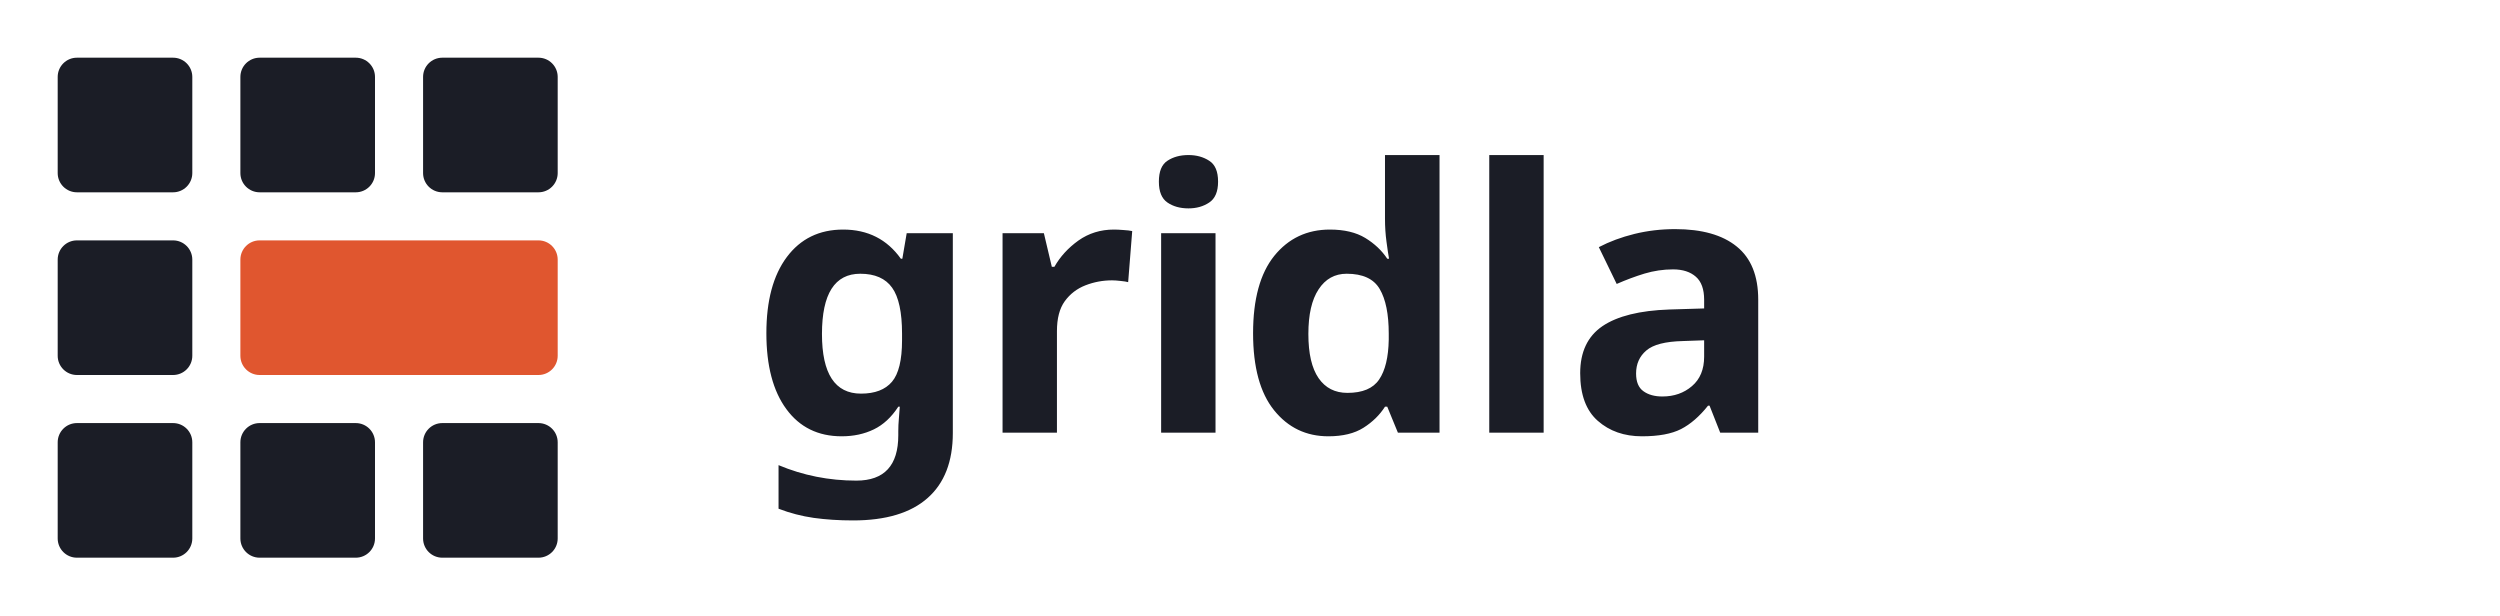
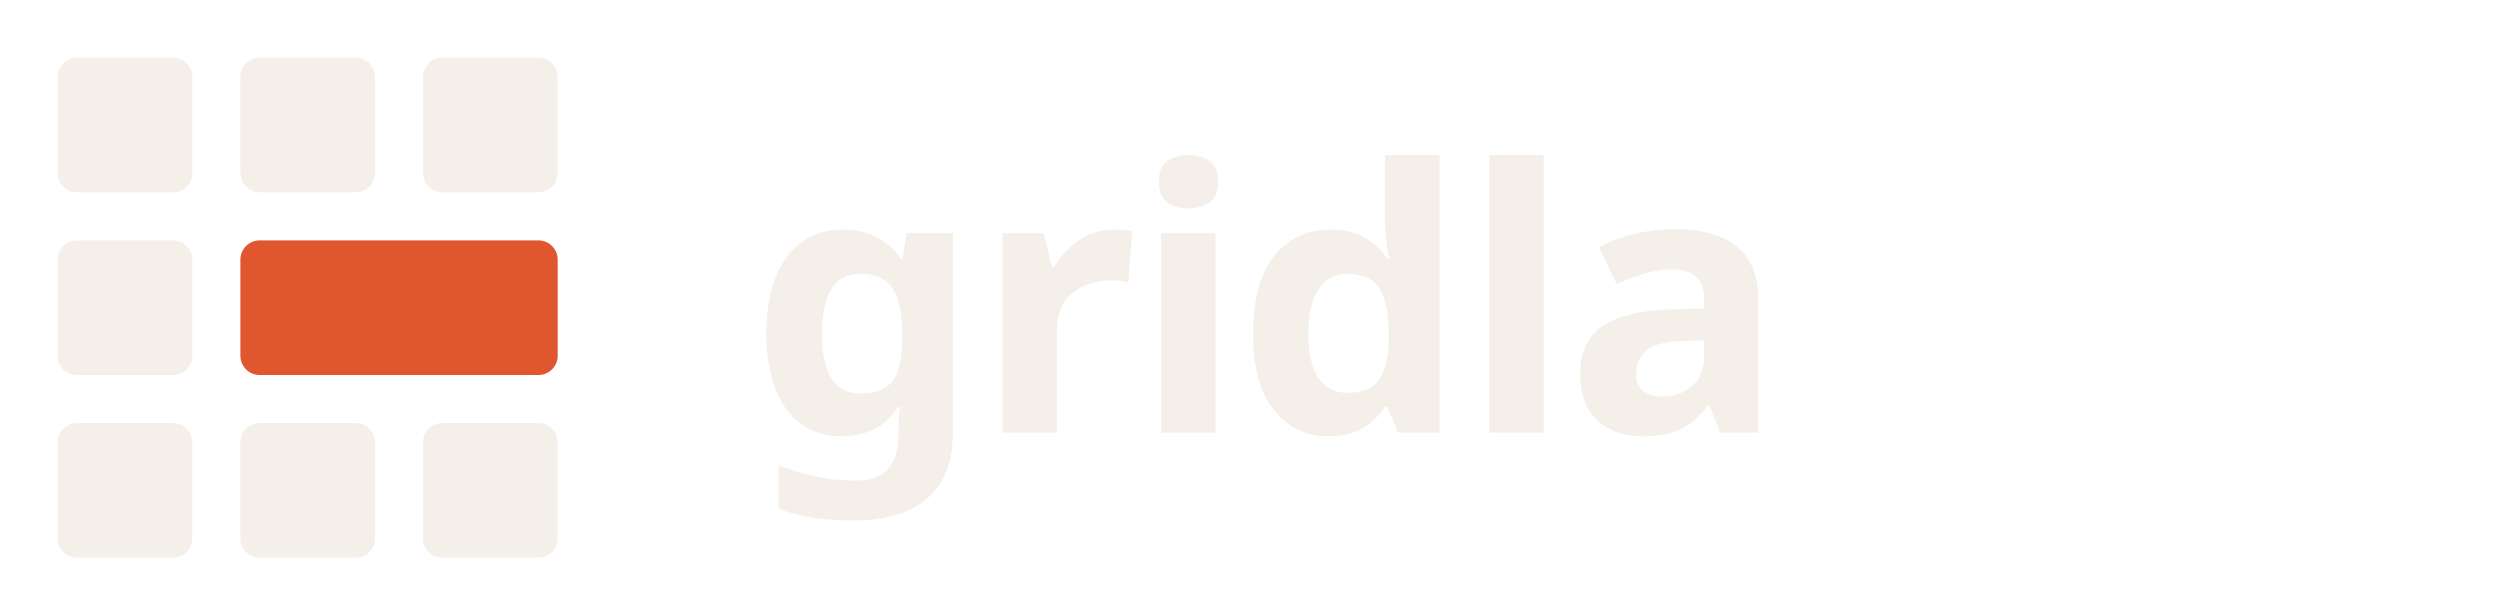
<svg xmlns="http://www.w3.org/2000/svg" viewBox="0 0 260 64" width="260" height="64" role="img" aria-label="gridla">
-   <g fill="#1B1D26">
+   <g fill="#F4EFE9">
    <rect x="6" y="6" width="14" height="14" rx="2" />
    <rect x="25" y="6" width="14" height="14" rx="2" />
    <rect x="44" y="6" width="14" height="14" rx="2" />
    <rect x="6" y="25" width="14" height="14" rx="2" />
    <rect x="6" y="44" width="14" height="14" rx="2" />
    <rect x="44" y="44" width="14" height="14" rx="2" />
    <rect x="25" y="44" width="14" height="14" rx="2" />
  </g>
  <rect x="25" y="25" width="33" height="14" rx="2" fill="#E0562F" />
-   <text x="78" y="45" fill="#1B1D26" font-family="'Familjen Grotesk','Avenir Next','Segoe UI Variable',system-ui,sans-serif" font-size="38" font-weight="600" letter-spacing="-0.02em">gridla</text>
+   <text x="78" y="45" fill="#F4EFE9" font-family="'Familjen Grotesk','Avenir Next','Segoe UI Variable',system-ui,sans-serif" font-size="38" font-weight="600" letter-spacing="-0.02em">gridla</text>
</svg>
